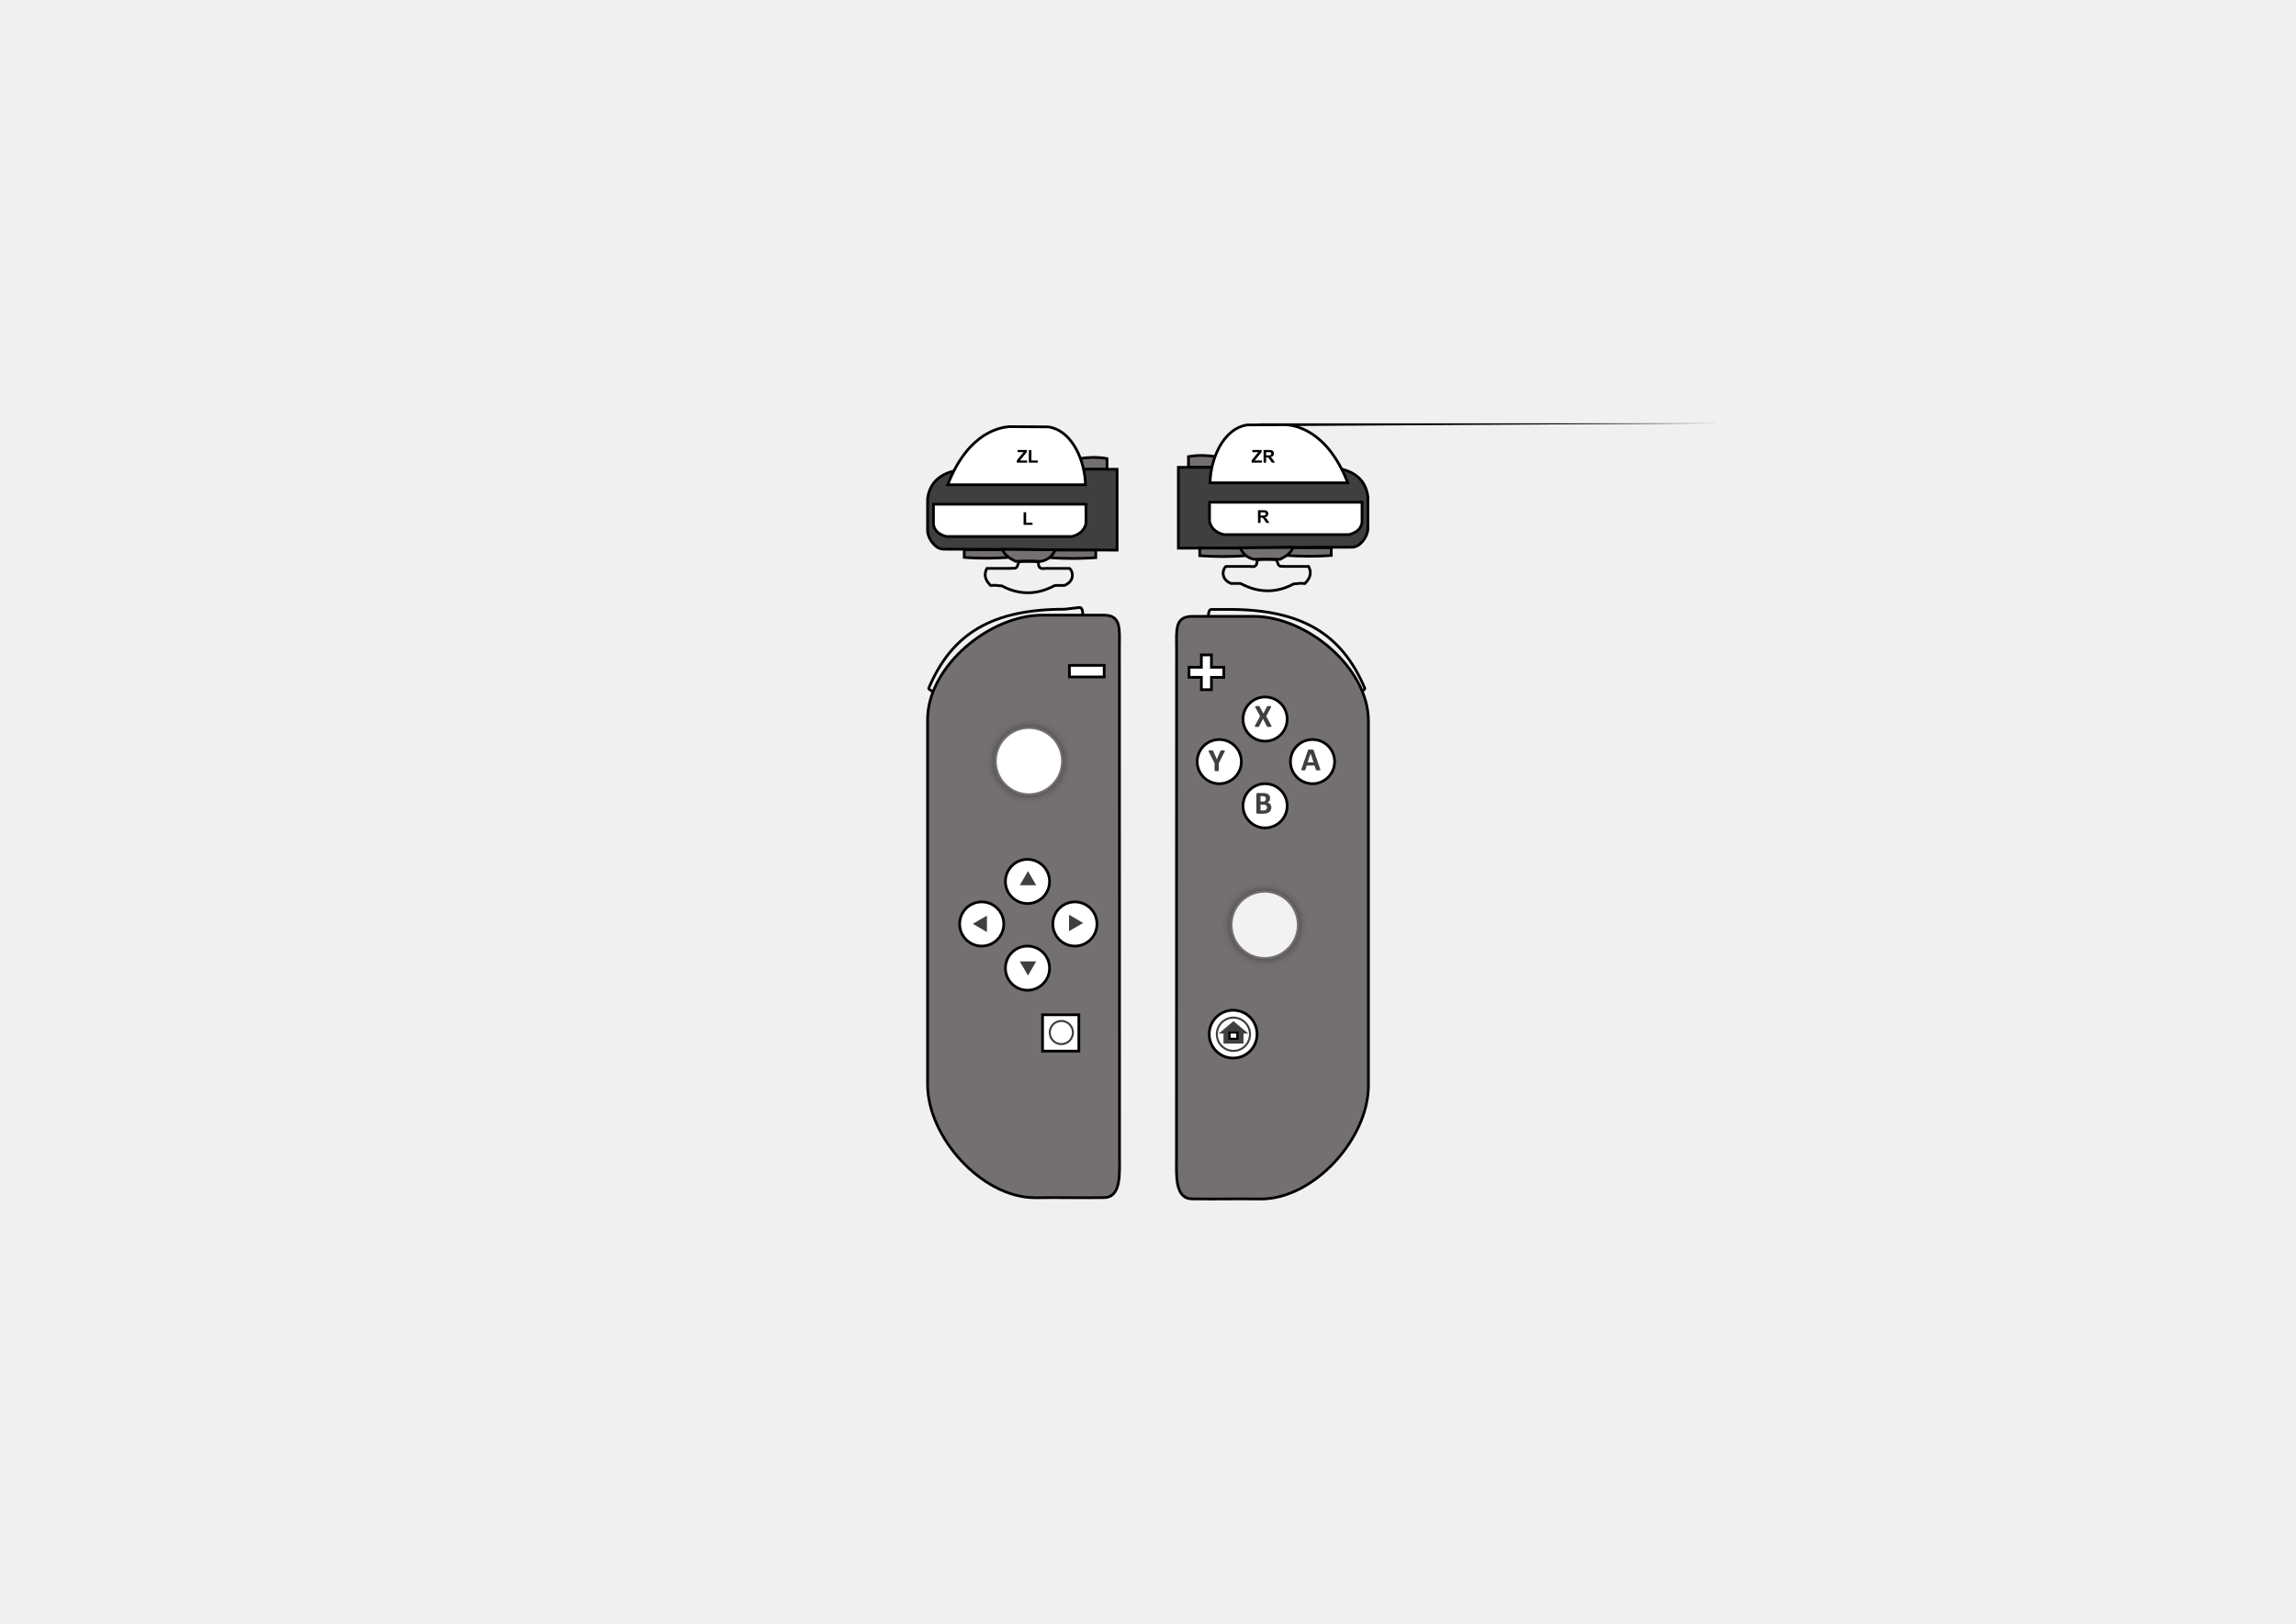
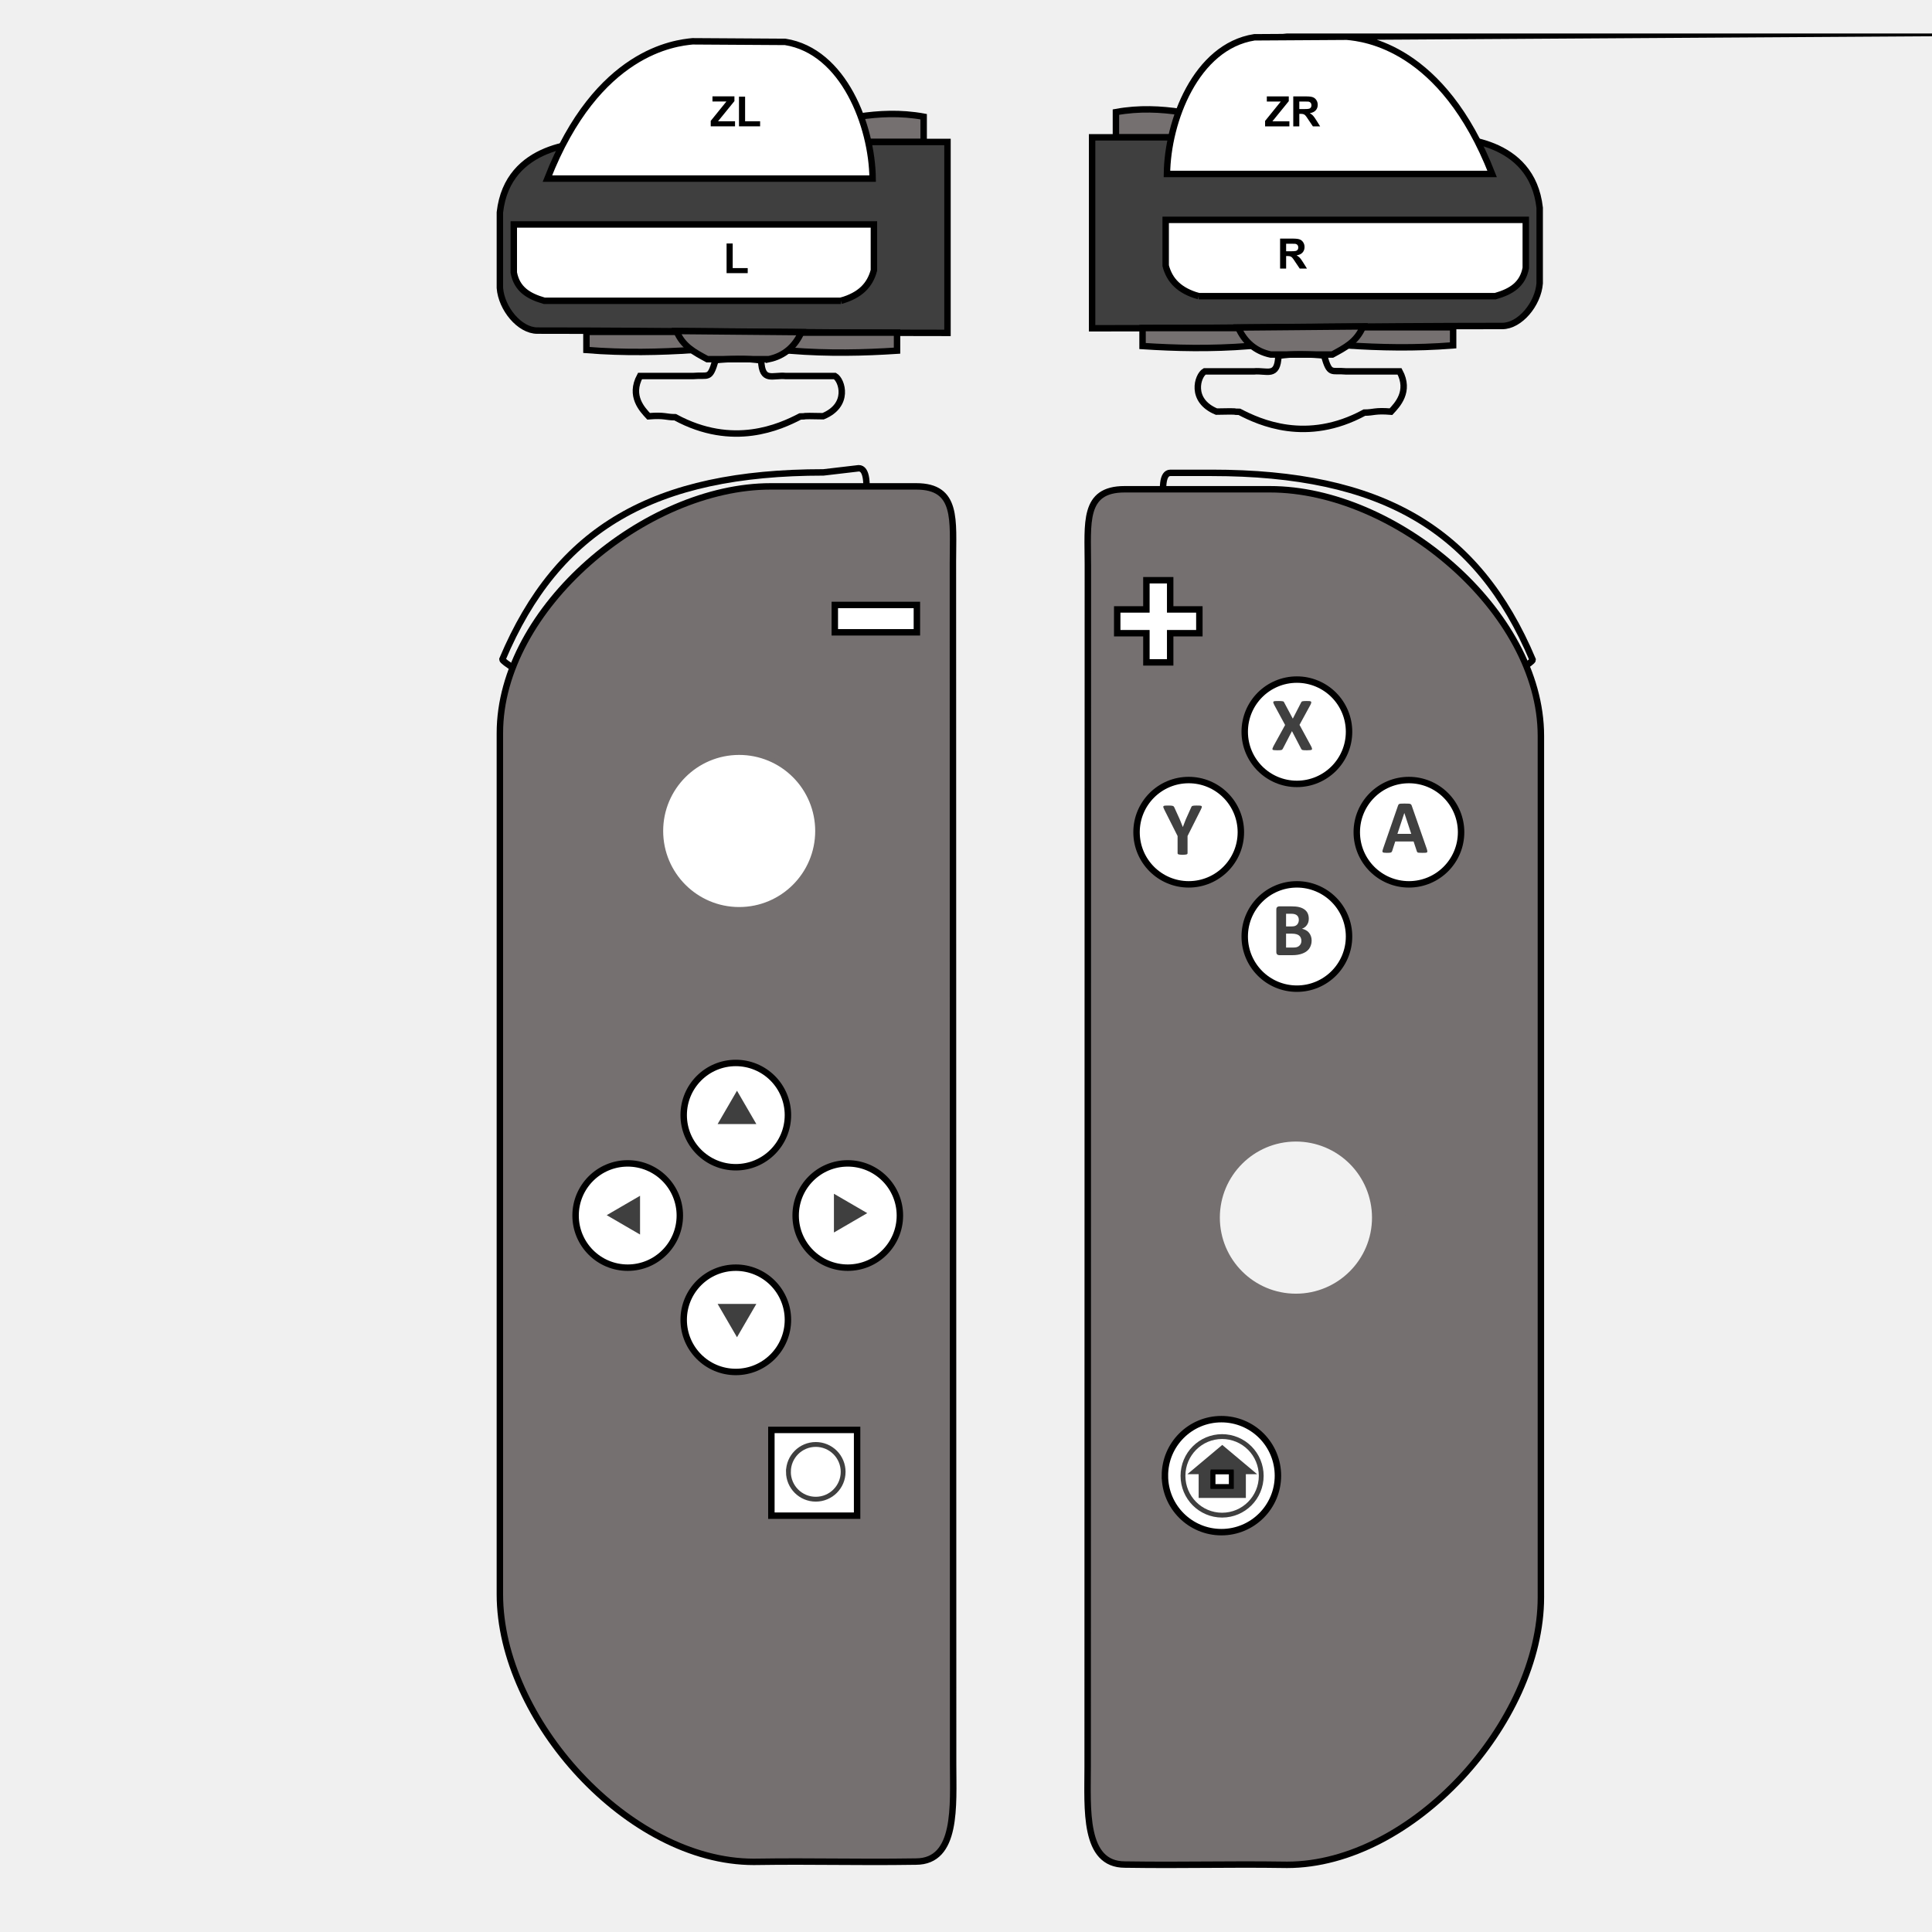
- <svg xmlns="http://www.w3.org/2000/svg" xmlns:xlink="http://www.w3.org/1999/xlink" version="1.1" viewBox="0.0 0.0 1122.52 793.701" fill="none" stroke="none" stroke-linecap="square" stroke-miterlimit="10">
+ <svg xmlns="http://www.w3.org/2000/svg" xmlns:xlink="http://www.w3.org/1999/xlink" version="1.1" viewBox="350.0 200.0 400 400" fill="none" stroke="none" stroke-linecap="square" stroke-miterlimit="10">
  <clipPath id="p_1.0">
    <path d="m0 0l1122.52 0l0 793.701l-1122.52 0l0 -793.701z" clip-rule="nonzero" />
  </clipPath>
  <g clip-path="url(#p_1.0)">
    <path fill="#000000" fill-opacity="0.0" d="m0 0l1122.52 0l0 793.701l-1122.52 0z" fill-rule="evenodd" />
    <path fill="#000000" fill-opacity="0.0" d="m453.495 207.602l215.528 0l0 378.496l-215.528 0z" fill-rule="evenodd" />
    <path fill="#757070" d="m594.557 223.211c-4.184 -0.628 -8.69 -0.883 -13.516 0l0 5.249l13.516 0l0 -5.249z" fill-rule="evenodd" />
    <path stroke="#000000" stroke-width="1.333" stroke-miterlimit="800.0" stroke-linecap="butt" d="m594.557 223.211c-4.184 -0.628 -8.69 -0.883 -13.516 0l0 5.249l13.516 0l0 -5.249z" fill-rule="evenodd" />
    <path fill="#3f3f3f" d="m668.775 258.658l0 -15.634c-1.614 -14.356 -16.975 -14.588 -20.641 -14.588c-24.008 0 -48.017 1.0681152E-4 -72.025 1.0681152E-4l0 0l0 39.53l0 0c28.039 0 56.883 -0.474 84.921 -0.474c3.667 0 7.422 -4.556 7.745 -8.834z" fill-rule="evenodd" />
    <path stroke="#000000" stroke-width="1.333" stroke-miterlimit="800.0" stroke-linecap="butt" d="m668.775 258.658l0 -15.634c-1.614 -14.356 -16.975 -14.588 -20.641 -14.588c-24.008 0 -48.017 1.0681152E-4 -72.025 1.0681152E-4l0 0l0 39.53l0 0c28.039 0 56.883 -0.474 84.921 -0.474c3.667 0 7.422 -4.556 7.745 -8.834z" fill-rule="evenodd" />
    <path fill="#757070" d="m628.777 271.507c6.835 0.449 14.195 0.63 22.079 0l0 -3.75l-22.079 0l0 3.75z" fill-rule="evenodd" />
    <path stroke="#000000" stroke-width="1.333" stroke-miterlimit="800.0" stroke-linecap="butt" d="m628.777 271.507c6.835 0.449 14.195 0.63 22.079 0l0 -3.75l-22.079 0l0 3.75z" fill-rule="evenodd" />
    <path fill="#757070" d="m586.553 271.645c6.831 0.446 14.186 0.627 22.066 0l0 -3.728l-22.066 0l0 3.728z" fill-rule="evenodd" />
    <path stroke="#000000" stroke-width="1.333" stroke-miterlimit="800.0" stroke-linecap="butt" d="m586.553 271.645c6.831 0.446 14.186 0.627 22.066 0l0 -3.728l-22.066 0l0 3.728z" fill-rule="evenodd" />
    <path fill="#757070" d="m613.09 273.404l12.755 -9.1552734E-5c2.603 -1.417 5.046 -2.618 6.372 -5.83l-25.866 0.232c1.286 2.913 3.532 4.929 6.738 5.598z" fill-rule="evenodd" />
    <path stroke="#000000" stroke-width="1.333" stroke-miterlimit="800.0" stroke-linecap="butt" d="m613.09 273.404l12.755 -9.1552734E-5c2.603 -1.417 5.046 -2.618 6.372 -5.83l-25.866 0.232c1.286 2.913 3.532 4.929 6.738 5.598z" fill-rule="evenodd" />
    <path id="rightBumper" fill="#ffffff" d="m598.167 261.318l61.414 -1.2207031E-4c3.375 -0.962 5.675 -2.457 6.315 -5.833l0 -9.966l0 0l-74.556 0l0 0l0 9.486c0.802 3.054 2.812 5.183 6.828 6.313z" fill-rule="evenodd" />
    <path stroke="#000000" stroke-width="1.333" stroke-miterlimit="800.0" stroke-linecap="butt" d="m598.167 261.318l61.414 -1.2207031E-4c3.375 -0.962 5.675 -2.457 6.315 -5.833l0 -9.966l0 0l-74.556 0l0 0l0 9.486c0.802 3.054 2.812 5.183 6.828 6.313z" fill-rule="evenodd" />
    <path id="rightTrigger" fill="#ffffff" d="m628.897 207.602l-19.196 0.12c-12.112 1.908 -17.98 17.424 -18.096 28.298l0 0l67.33 0c-10.333 -26.444 -26.586 -28.071 -30.039 -28.418z" fill-rule="evenodd" />
    <path stroke="#000000" stroke-width="1.333" stroke-miterlimit="800.0" stroke-linecap="butt" d="m628.897 207.602l-19.196 0.12c-12.112 1.908 -17.98 17.424 -18.096 28.298l0 0l67.33 0c-10.333 -26.444 -26.586 -28.071 -30.039 -28.418z" fill-rule="evenodd" />
    <path fill="#000000" fill-opacity="0.0" d="m632.479 285.426c-11.987 6.506 -21.732 1.985 -25.873 -0.16c-1.964 0 0.851 -0.168 -4.752 -0.049c-5.552 -2.297 -3.921 -7.469 -2.441 -8.324l10.195 0c2.678 -0.265 4.893 1.374 5.071 -3.184c2.42 -0.546 7.242 -0.359 9.449 -0.094c1.21 4.142 1.459 2.988 4.591 3.278l11.047 0c2.24 4.164 -0.502 6.957 -1.78 8.337c-3.361 -0.276 -3.541 0.196 -5.506 0.196z" fill-rule="evenodd" />
    <path stroke="#000000" stroke-width="1.333" stroke-miterlimit="800.0" stroke-linecap="butt" d="m632.479 285.426c-11.987 6.506 -21.732 1.985 -25.873 -0.16c-1.964 0 0.851 -0.168 -4.752 -0.049c-5.552 -2.297 -3.921 -7.469 -2.441 -8.324l10.195 0c2.678 -0.265 4.893 1.374 5.071 -3.184c2.42 -0.546 7.242 -0.359 9.449 -0.094c1.21 4.142 1.459 2.988 4.591 3.278l11.047 0c2.24 4.164 -0.502 6.957 -1.78 8.337c-3.361 -0.276 -3.541 0.196 -5.506 0.196z" fill-rule="evenodd" />
    <path fill="#000000" fill-opacity="0.0" d="m605.389 243.282l28.0 0l0 24.28l-28.0 0z" fill-rule="evenodd" />
    <path fill="#000000" d="m615.029 255.602l0 -6.203l2.625 0q1.0 0 1.438 0.172q0.453 0.172 0.719 0.594q0.281 0.422 0.281 0.984q0 0.688 -0.422 1.141q-0.406 0.453 -1.219 0.578q0.406 0.234 0.672 0.516q0.266 0.281 0.719 1.016l0.75 1.203l-1.5 0l-0.906 -1.344q-0.469 -0.734 -0.656 -0.922q-0.172 -0.188 -0.375 -0.25q-0.203 -0.078 -0.625 -0.078l-0.25 0l0 2.594l-1.25 0zm1.25 -3.578l0.922 0q0.906 0 1.125 -0.078q0.219 -0.078 0.344 -0.25q0.125 -0.188 0.125 -0.469q0 -0.312 -0.172 -0.5q-0.156 -0.203 -0.453 -0.25q-0.156 -0.016 -0.922 -0.016l-0.969 0l0 1.562z" fill-rule="nonzero" />
    <path fill="#000000" fill-opacity="0.0" d="m602.829 213.842l36.0 0l0 24.267l-36.0 0z" fill-rule="evenodd" />
    <path fill="#000000" d="m611.923 226.162l0 -1.125l3.25 -4.016l-2.891 0l0 -1.062l4.547 0l0 0.984l-3.391 4.172l3.516 0l0 1.047l-5.031 0zm5.834 0l0 -6.203l2.625 0q1.0 0 1.438 0.172q0.453 0.172 0.719 0.594q0.281 0.422 0.281 0.984q0 0.688 -0.422 1.141q-0.406 0.453 -1.219 0.578q0.406 0.234 0.672 0.516q0.266 0.281 0.719 1.016l0.75 1.203l-1.5 0l-0.906 -1.344q-0.469 -0.734 -0.656 -0.922q-0.172 -0.188 -0.375 -0.25q-0.203 -0.078 -0.625 -0.078l-0.25 0l0 2.594l-1.25 0zm1.25 -3.578l0.922 0q0.906 0 1.125 -0.078q0.219 -0.078 0.344 -0.25q0.125 -0.188 0.125 -0.469q0 -0.312 -0.172 -0.5q-0.156 -0.203 -0.453 -0.25q-0.156 -0.016 -0.922 -0.016l-0.969 0l0 1.562z" fill-rule="nonzero" />
    <path fill="#000000" fill-opacity="0.0" d="m518.375 352.674l-8.601 8.003c0 6.658 -3.073 -16.79 -9.737 -16.79l-8.891 -7.41c-35.136 0 -32.69 38.7 -32.69 3.593c0 -0.577 -4.44 -2.983 -4.44 -3.56c11.433 -27.112 31.334 -38.705 66.47 -38.705l7.309 -0.857c6.664 0 -9.421 49.067 -9.421 55.725z" fill-rule="evenodd" />
    <path stroke="#000000" stroke-width="1.333" stroke-miterlimit="800.0" stroke-linecap="butt" d="m518.375 352.674l-8.601 8.003c0 6.658 -3.073 -16.79 -9.737 -16.79l-8.891 -7.41c-35.136 0 -32.69 38.7 -32.69 3.593c0 -0.577 -4.44 -2.983 -4.44 -3.56c11.433 -27.112 31.334 -38.705 66.47 -38.705l7.309 -0.857c6.664 0 -9.421 49.067 -9.421 55.725z" fill-rule="evenodd" />
    <path fill="#757070" d="m547.29 316.329l0.043 248.877c0 8.632 0.917 20.214 -7.717 20.214c-13.115 0.19 -20.453 -0.134 -33.568 0.056c-25.901 0 -52.554 -29.495 -52.554 -55.391l1.2207031E-4 -178.314c0 -25.896 30.179 -51.072 56.08 -51.072l30.125 0c8.634 0 7.59 6.998 7.59 15.63z" fill-rule="evenodd" />
    <path stroke="#000000" stroke-width="1.333" stroke-miterlimit="800.0" stroke-linecap="butt" d="m547.29 316.329l0.043 248.877c0 8.632 0.917 20.214 -7.717 20.214c-13.115 0.19 -20.453 -0.134 -33.568 0.056c-25.901 0 -52.554 -29.495 -52.554 -55.391l1.2207031E-4 -178.314c0 -25.896 30.179 -51.072 56.08 -51.072l30.125 0c8.634 0 7.59 6.998 7.59 15.63z" fill-rule="evenodd" />
    <path id="dpadRight" fill="#ffffff" d="m514.731 451.662l0 0c0 -5.963 4.831 -10.796 10.791 -10.796l0 0c2.862 0 5.607 1.137 7.63 3.162c2.024 2.025 3.161 4.771 3.161 7.634l0 0c0 5.963 -4.831 10.796 -10.791 10.796l0 0c-5.96 0 -10.791 -4.834 -10.791 -10.796z" fill-rule="evenodd" />
    <path stroke="#000000" stroke-width="1.333" stroke-miterlimit="800.0" stroke-linecap="butt" d="m514.731 451.662l0 0c0 -5.963 4.831 -10.796 10.791 -10.796l0 0c2.862 0 5.607 1.137 7.63 3.162c2.024 2.025 3.161 4.771 3.161 7.634l0 0c0 5.963 -4.831 10.796 -10.791 10.796l0 0c-5.96 0 -10.791 -4.834 -10.791 -10.796z" fill-rule="evenodd" />
    <path id="dpadUp" fill="#ffffff" d="m491.55 430.869l0 0c0 -5.963 4.831 -10.796 10.791 -10.796l0 0c2.862 0 5.607 1.137 7.63 3.162c2.024 2.025 3.161 4.771 3.161 7.634l0 0c0 5.963 -4.831 10.796 -10.791 10.796l0 0c-5.96 0 -10.791 -4.834 -10.791 -10.796z" fill-rule="evenodd" />
    <path stroke="#000000" stroke-width="1.333" stroke-miterlimit="800.0" stroke-linecap="butt" d="m491.55 430.869l0 0c0 -5.963 4.831 -10.796 10.791 -10.796l0 0c2.862 0 5.607 1.137 7.63 3.162c2.024 2.025 3.161 4.771 3.161 7.634l0 0c0 5.963 -4.831 10.796 -10.791 10.796l0 0c-5.96 0 -10.791 -4.834 -10.791 -10.796z" fill-rule="evenodd" />
    <path id="dpadDown" fill="#ffffff" d="m491.55 473.255l0 0c0 -5.963 4.831 -10.796 10.791 -10.796l0 0c2.862 0 5.607 1.137 7.63 3.162c2.024 2.025 3.161 4.771 3.161 7.634l0 0c0 5.963 -4.831 10.796 -10.791 10.796l0 0c-5.96 0 -10.791 -4.834 -10.791 -10.796z" fill-rule="evenodd" />
    <path stroke="#000000" stroke-width="1.333" stroke-miterlimit="800.0" stroke-linecap="butt" d="m491.55 473.255l0 0c0 -5.963 4.831 -10.796 10.791 -10.796l0 0c2.862 0 5.607 1.137 7.63 3.162c2.024 2.025 3.161 4.771 3.161 7.634l0 0c0 5.963 -4.831 10.796 -10.791 10.796l0 0c-5.96 0 -10.791 -4.834 -10.791 -10.796z" fill-rule="evenodd" />
    <path id="dpadLeft" fill="#ffffff" d="m469.169 451.662l0 0c0 -5.963 4.831 -10.796 10.791 -10.796l0 0c2.862 0 5.607 1.137 7.63 3.162c2.024 2.025 3.161 4.771 3.161 7.634l0 0c0 5.963 -4.831 10.796 -10.791 10.796l0 0c-5.96 0 -10.791 -4.834 -10.791 -10.796z" fill-rule="evenodd" />
    <path stroke="#000000" stroke-width="1.333" stroke-miterlimit="800.0" stroke-linecap="butt" d="m469.169 451.662l0 0c0 -5.963 4.831 -10.796 10.791 -10.796l0 0c2.862 0 5.607 1.137 7.63 3.162c2.024 2.025 3.161 4.771 3.161 7.634l0 0c0 5.963 -4.831 10.796 -10.791 10.796l0 0c-5.96 0 -10.791 -4.834 -10.791 -10.796z" fill-rule="evenodd" />
    <path id="backButton" fill="#ffffff" d="m522.838 325.247l16.994 0l0 5.667l-16.994 0z" fill-rule="evenodd" />
    <path stroke="#000000" stroke-width="1.333" stroke-miterlimit="800.0" stroke-linecap="butt" d="m522.838 325.247l16.994 0l0 5.667l-16.994 0z" fill-rule="evenodd" />
    <path id="" fill="#ffffff" d="m509.706 496.048l17.749 0l0 17.758l-17.749 0z" fill-rule="evenodd" />
    <path stroke="#000000" stroke-width="1.333" stroke-miterlimit="800.0" stroke-linecap="butt" d="m509.706 496.048l17.749 0l0 17.758l-17.749 0z" fill-rule="evenodd" />
    <path fill="#3f3f3f" d="m499.733 432.062l2.853 -4.912l2.853 4.912z" fill-rule="evenodd" />
    <path stroke="#3f3f3f" stroke-width="1.333" stroke-miterlimit="800.0" stroke-linecap="butt" d="m499.733 432.062l2.853 -4.912l2.853 4.912z" fill-rule="evenodd" />
    <path fill="#3f3f3f" d="m499.733 470.624l2.853 4.912l2.853 -4.912z" fill-rule="evenodd" />
    <path stroke="#3f3f3f" stroke-width="1.333" stroke-miterlimit="800.0" stroke-linecap="butt" d="m499.733 470.624l2.853 4.912l2.853 -4.912z" fill-rule="evenodd" />
    <path fill="#3f3f3f" d="m523.322 454.019l4.909 -2.854l-4.909 -2.854z" fill-rule="evenodd" />
    <path stroke="#3f3f3f" stroke-width="1.333" stroke-miterlimit="800.0" stroke-linecap="butt" d="m523.322 454.019l4.909 -2.854l-4.909 -2.854z" fill-rule="evenodd" />
    <path fill="#3f3f3f" d="m481.849 448.732l-4.909 2.854l4.909 2.854z" fill-rule="evenodd" />
    <path stroke="#3f3f3f" stroke-width="1.333" stroke-miterlimit="800.0" stroke-linecap="butt" d="m481.849 448.732l-4.909 2.854l4.909 2.854z" fill-rule="evenodd" />
    <path fill="#000000" fill-opacity="0.0" d="m513.234 504.726l0 0c0 -3.13 2.536 -5.667 5.665 -5.667l0 0c1.502 0 2.943 0.597 4.005 1.66c1.062 1.063 1.659 2.504 1.659 4.007l0 0c0 3.13 -2.536 5.667 -5.665 5.667l0 0c-3.128 0 -5.665 -2.537 -5.665 -5.667z" fill-rule="evenodd" />
    <path stroke="#3f3f3f" stroke-width="1.0" stroke-miterlimit="800.0" stroke-linecap="butt" d="m513.234 504.726l0 0c0 -3.13 2.536 -5.667 5.665 -5.667l0 0c1.502 0 2.943 0.597 4.005 1.66c1.062 1.063 1.659 2.504 1.659 4.007l0 0c0 3.13 -2.536 5.667 -5.665 5.667l0 0c-3.128 0 -5.665 -2.537 -5.665 -5.667z" fill-rule="evenodd" />
    <path fill="#000000" fill-opacity="0.0" d="m502.563 349.905l0 45.722" fill-rule="evenodd" />
    <path stroke="#757070" stroke-width="1.0" stroke-miterlimit="800.0" stroke-linecap="butt" d="m502.563 349.905l0 45.722" fill-rule="evenodd" />
    <path fill="#000000" fill-opacity="0.0" d="m479.893 372.408l45.73 0" fill-rule="evenodd" />
    <path stroke="#757070" stroke-width="1.0" stroke-miterlimit="800.0" stroke-linecap="butt" d="m479.893 372.408l45.73 0" fill-rule="evenodd" />
    <g filter="url(#shadowFilter-p_1.1)">
      <use xlink:href="#p_1.1" transform="matrix(1.02 0.0 0.0 1.02 -10.06083 -7.440898)" />
    </g>
    <defs>
      <filter id="shadowFilter-p_1.1" filterUnits="userSpaceOnUse">
        <feGaussianBlur in="SourceAlpha" stdDeviation="2.222" result="blur" />
        <feComponentTransfer in="blur" color-interpolation-filters="sRGB">
          <feFuncR type="linear" slope="0" intercept="0.0" />
          <feFuncG type="linear" slope="0" intercept="0.0" />
          <feFuncB type="linear" slope="0" intercept="0.0" />
          <feFuncA type="linear" slope="0.4" intercept="0" />
        </feComponentTransfer>
      </filter>
    </defs>
    <g id="p_1.1">
      <path id="leftStick" fill="#ffffff" d="m486.803 372.045l0 0c0 -8.973 7.27 -16.247 16.238 -16.247l0 0c4.307 0 8.437 1.712 11.482 4.759c3.045 3.047 4.756 7.179 4.756 11.488l0 0c0 8.973 -7.27 16.247 -16.238 16.247l0 0c-8.968 0 -16.238 -7.274 -16.238 -16.247z" fill-rule="evenodd" />
      <path stroke="#757070" stroke-width="1.0" stroke-miterlimit="800.0" stroke-linecap="butt" d="m486.803 372.045l0 0c0 -8.973 7.27 -16.247 16.238 -16.247l0 0c4.307 0 8.437 1.712 11.482 4.759c3.045 3.047 4.756 7.179 4.756 11.488l0 0c0 8.973 -7.27 16.247 -16.238 16.247l0 0c-8.968 0 -16.238 -7.274 -16.238 -16.247z" fill-rule="evenodd" />
    </g>
    <path fill="#000000" fill-opacity="0.0" d="m602.988 352.763l8.597 8.003c0 6.658 3.072 -16.789 9.734 -16.789l8.887 -7.409c35.123 0 32.678 38.697 32.678 3.593c0 -0.577 4.439 -2.983 4.439 -3.56c-11.429 -27.11 -31.323 -38.702 -66.446 -38.702c-2.853 0 -5.706 -9.1552734E-5 -8.559 -9.1552734E-5c-6.661 0 10.67 48.206 10.67 54.864z" fill-rule="evenodd" />
    <path stroke="#000000" stroke-width="1.333" stroke-miterlimit="800.0" stroke-linecap="butt" d="m602.988 352.763l8.597 8.003c0 6.658 3.072 -16.789 9.734 -16.789l8.887 -7.409c35.123 0 32.678 38.697 32.678 3.593c0 -0.577 4.439 -2.983 4.439 -3.56c-11.429 -27.11 -31.323 -38.702 -66.446 -38.702c-2.853 0 -5.706 -9.1552734E-5 -8.559 -9.1552734E-5c-6.661 0 10.67 48.206 10.67 54.864z" fill-rule="evenodd" />
    <path fill="#757070" d="m575.23 316.928l-0.043 248.894c0 8.633 -0.917 20.215 7.717 20.215c13.115 0.19 20.453 -0.134 33.568 0.056c25.901 0 52.554 -29.497 52.554 -55.395l-1.2207031E-4 -178.326c0 -25.898 -30.179 -51.075 -56.08 -51.075l-30.125 0c-8.634 0 -7.59 6.998 -7.59 15.631z" fill-rule="evenodd" />
    <path stroke="#000000" stroke-width="1.333" stroke-miterlimit="800.0" stroke-linecap="butt" d="m575.23 316.928l-0.043 248.894c0 8.633 -0.917 20.215 7.717 20.215c13.115 0.19 20.453 -0.134 33.568 0.056c25.901 0 52.554 -29.497 52.554 -55.395l-1.2207031E-4 -178.326c0 -25.898 -30.179 -51.075 -56.08 -51.075l-30.125 0c-8.634 0 -7.59 6.998 -7.59 15.631z" fill-rule="evenodd" />
    <path id="" fill="#ffffff" d="m591.183 505.519l0 0c0 -6.461 5.238 -11.698 11.699 -11.698l0 0c3.103 0 6.079 1.232 8.273 3.426c2.194 2.194 3.427 5.169 3.427 8.272l0 0c0 6.461 -5.238 11.698 -11.699 11.698l0 0c-6.461 0 -11.699 -5.237 -11.699 -11.698z" fill-rule="evenodd" />
    <path stroke="#000000" stroke-width="1.333" stroke-miterlimit="800.0" stroke-linecap="butt" d="m591.183 505.519l0 0c0 -6.461 5.238 -11.698 11.699 -11.698l0 0c3.103 0 6.079 1.232 8.273 3.426c2.194 2.194 3.427 5.169 3.427 8.272l0 0c0 6.461 -5.238 11.698 -11.699 11.698l0 0c-6.461 0 -11.699 -5.237 -11.699 -11.698z" fill-rule="evenodd" />
    <path id="aButton" fill="#ffffff" d="m630.906 372.297l0 0c0 -5.964 4.835 -10.798 10.799 -10.798l0 0c2.864 0 5.611 1.138 7.636 3.163c2.025 2.025 3.163 4.772 3.163 7.636l0 0c0 5.964 -4.835 10.798 -10.799 10.798l0 0c-5.964 0 -10.799 -4.835 -10.799 -10.798z" fill-rule="evenodd" />
    <path stroke="#000000" stroke-width="1.333" stroke-miterlimit="800.0" stroke-linecap="butt" d="m630.906 372.297l0 0c0 -5.964 4.835 -10.798 10.799 -10.798l0 0c2.864 0 5.611 1.138 7.636 3.163c2.025 2.025 3.163 4.772 3.163 7.636l0 0c0 5.964 -4.835 10.798 -10.799 10.798l0 0c-5.964 0 -10.799 -4.835 -10.799 -10.798z" fill-rule="evenodd" />
    <path id="xButton" fill="#ffffff" d="m607.707 351.5l0 0c0 -5.964 4.835 -10.798 10.799 -10.798l0 0c2.864 0 5.611 1.138 7.636 3.163c2.025 2.025 3.163 4.772 3.163 7.636l0 0c0 5.964 -4.835 10.798 -10.799 10.798l0 0c-5.964 0 -10.799 -4.835 -10.799 -10.798z" fill-rule="evenodd" />
    <path stroke="#000000" stroke-width="1.333" stroke-miterlimit="800.0" stroke-linecap="butt" d="m607.707 351.5l0 0c0 -5.964 4.835 -10.798 10.799 -10.798l0 0c2.864 0 5.611 1.138 7.636 3.163c2.025 2.025 3.163 4.772 3.163 7.636l0 0c0 5.964 -4.835 10.798 -10.799 10.798l0 0c-5.964 0 -10.799 -4.835 -10.799 -10.798z" fill-rule="evenodd" />
    <path id="bButton" fill="#ffffff" d="m607.707 393.894l0 0c0 -5.964 4.835 -10.798 10.799 -10.798l0 0c2.864 0 5.611 1.138 7.636 3.163c2.025 2.025 3.163 4.772 3.163 7.636l0 0c0 5.964 -4.835 10.798 -10.799 10.798l0 0c-5.964 0 -10.799 -4.835 -10.799 -10.798z" fill-rule="evenodd" />
    <path stroke="#000000" stroke-width="1.333" stroke-miterlimit="800.0" stroke-linecap="butt" d="m607.707 393.894l0 0c0 -5.964 4.835 -10.798 10.799 -10.798l0 0c2.864 0 5.611 1.138 7.636 3.163c2.025 2.025 3.163 4.772 3.163 7.636l0 0c0 5.964 -4.835 10.798 -10.799 10.798l0 0c-5.964 0 -10.799 -4.835 -10.799 -10.798z" fill-rule="evenodd" />
    <path id="yButton" fill="#ffffff" d="m585.309 372.297l0 0c0 -5.964 4.835 -10.798 10.799 -10.798l0 0c2.864 0 5.611 1.138 7.636 3.163c2.025 2.025 3.163 4.772 3.163 7.636l0 0c0 5.964 -4.835 10.798 -10.799 10.798l0 0c-5.964 0 -10.799 -4.835 -10.799 -10.798z" fill-rule="evenodd" />
    <path stroke="#000000" stroke-width="1.333" stroke-miterlimit="800.0" stroke-linecap="butt" d="m585.309 372.297l0 0c0 -5.964 4.835 -10.798 10.799 -10.798l0 0c2.864 0 5.611 1.138 7.636 3.163c2.025 2.025 3.163 4.772 3.163 7.636l0 0c0 5.964 -4.835 10.798 -10.799 10.798l0 0c-5.964 0 -10.799 -4.835 -10.799 -10.798z" fill-rule="evenodd" />
    <path id="startButton" fill="#ffffff" d="m581.309 326.175l6.041 0l0 -6.041l4.924 0l0 6.041l6.041 0l0 4.923l-6.041 0l0 6.041l-4.924 0l0 -6.041l-6.041 0z" fill-rule="evenodd" />
    <path stroke="#000000" stroke-width="1.333" stroke-miterlimit="800.0" stroke-linecap="butt" d="m581.309 326.175l6.041 0l0 -6.041l4.924 0l0 6.041l6.041 0l0 4.923l-6.041 0l0 6.041l-4.924 0l0 -6.041l-6.041 0z" fill-rule="evenodd" />
    <path fill="#000000" fill-opacity="0.0" d="m618.047 429.732l0 45.347" fill-rule="evenodd" />
    <path stroke="#757070" stroke-width="1.0" stroke-miterlimit="800.0" stroke-linecap="butt" d="m618.047 429.732l0 45.347" fill-rule="evenodd" />
    <path fill="#000000" fill-opacity="0.0" d="m595.58 452.036l45.352 0" fill-rule="evenodd" />
    <path stroke="#757070" stroke-width="1.0" stroke-miterlimit="800.0" stroke-linecap="butt" d="m595.58 452.036l45.352 0" fill-rule="evenodd" />
    <g filter="url(#shadowFilter-p_1.2)">
      <use xlink:href="#p_1.2" transform="matrix(1.02 0.0 0.0 1.02 -12.36614 -9.041884)" />
    </g>
    <defs>
      <filter id="shadowFilter-p_1.2" filterUnits="userSpaceOnUse">
        <feGaussianBlur in="SourceAlpha" stdDeviation="2.222" result="blur" />
        <feComponentTransfer in="blur" color-interpolation-filters="sRGB">
          <feFuncR type="linear" slope="0" intercept="0.0" />
          <feFuncG type="linear" slope="0" intercept="0.0" />
          <feFuncB type="linear" slope="0" intercept="0.0" />
          <feFuncA type="linear" slope="0.4" intercept="0" />
        </feComponentTransfer>
      </filter>
    </defs>
    <g id="p_1.2">
      <path id="rightStick" fill="#f2f2f2" d="m602.056 452.094l0 0c0 -8.974 7.276 -16.249 16.251 -16.249l0 0c4.31 0 8.444 1.712 11.491 4.759c3.048 3.047 4.76 7.18 4.76 11.49l0 0c0 8.974 -7.276 16.249 -16.251 16.249l0 0c-8.975 0 -16.251 -7.275 -16.251 -16.249z" fill-rule="evenodd" />
      <path stroke="#757070" stroke-width="1.0" stroke-miterlimit="800.0" stroke-linecap="butt" d="m602.056 452.094l0 0c0 -8.974 7.276 -16.249 16.251 -16.249l0 0c4.31 0 8.444 1.712 11.491 4.759c3.048 3.047 4.76 7.18 4.76 11.49l0 0c0 8.974 -7.276 16.249 -16.251 16.249l0 0c-8.975 0 -16.251 -7.275 -16.251 -16.249z" fill-rule="evenodd" />
    </g>
    <path fill="#3f3f3f" d="m597.197 504.721l5.858 -4.913l5.858 4.913l-1.471 0l0 4.913l-8.773 0l0 -4.913z" fill-rule="evenodd" />
    <path stroke="#3f3f3f" stroke-width="1.0" stroke-miterlimit="800.0" stroke-linecap="butt" d="m597.197 504.721l5.858 -4.913l5.858 4.913l-1.471 0l0 4.913l-8.773 0l0 -4.913z" fill-rule="evenodd" />
    <path id="" fill="#ffffff" d="m601.117 505.007l3.779 0l0 2.645l-3.779 0z" fill-rule="evenodd" />
    <path stroke="#000000" stroke-width="1.0" stroke-miterlimit="800.0" stroke-linecap="butt" d="m601.117 505.007l3.779 0l0 2.645l-3.779 0z" fill-rule="evenodd" />
    <path fill="#000000" fill-opacity="0.0" d="m604.146 335.931l27.732 0l0 31.267l-27.732 0z" fill-rule="evenodd" />
    <path fill="#404040" d="m621.459 354.51q0.141 0.281 0.172 0.453q0.047 0.156 -0.047 0.25q-0.094 0.078 -0.344 0.094q-0.234 0.031 -0.672 0.031q-0.375 0 -0.594 -0.016q-0.203 -0.016 -0.328 -0.047q-0.109 -0.047 -0.172 -0.109q-0.047 -0.062 -0.094 -0.156l-1.891 -3.641l-1.891 3.641q-0.047 0.094 -0.109 0.156q-0.047 0.062 -0.172 0.109q-0.125 0.031 -0.344 0.047q-0.203 0.016 -0.562 0.016q-0.406 0 -0.625 -0.031q-0.219 -0.016 -0.297 -0.094q-0.078 -0.094 -0.031 -0.25q0.047 -0.172 0.188 -0.453l2.422 -4.406l-2.25 -4.156q-0.141 -0.281 -0.188 -0.438q-0.047 -0.172 0.031 -0.25q0.094 -0.094 0.328 -0.109q0.25 -0.016 0.703 -0.016q0.359 0 0.578 0.016q0.219 0.016 0.344 0.047q0.125 0.031 0.172 0.094q0.047 0.062 0.094 0.156l1.781 3.344l1.719 -3.344q0.047 -0.094 0.094 -0.156q0.062 -0.062 0.172 -0.094q0.109 -0.031 0.312 -0.047q0.203 -0.016 0.547 -0.016q0.391 0 0.609 0.016q0.234 0.016 0.312 0.109q0.094 0.078 0.047 0.25q-0.031 0.156 -0.172 0.438l-2.25 4.125l2.406 4.438z" fill-rule="nonzero" />
    <path fill="#000000" fill-opacity="0.0" d="m627.012 357.165l27.732 0l0 31.168l-27.732 0z" fill-rule="evenodd" />
    <path fill="#404040" d="m645.402 375.76q0.094 0.281 0.109 0.453q0.031 0.156 -0.062 0.25q-0.078 0.078 -0.297 0.094q-0.219 0.016 -0.609 0.016q-0.391 0 -0.625 -0.016q-0.219 0 -0.344 -0.031q-0.109 -0.047 -0.156 -0.109q-0.047 -0.062 -0.078 -0.172l-0.672 -2.031l-3.797 0l-0.641 1.984q-0.031 0.109 -0.094 0.188q-0.047 0.062 -0.156 0.109q-0.109 0.047 -0.328 0.062q-0.203 0.016 -0.531 0.016q-0.359 0 -0.562 -0.031q-0.203 -0.016 -0.281 -0.109q-0.078 -0.094 -0.062 -0.25q0.031 -0.172 0.125 -0.438l3.109 -8.969q0.047 -0.141 0.109 -0.219q0.062 -0.078 0.203 -0.125q0.141 -0.047 0.375 -0.047q0.25 -0.016 0.641 -0.016q0.469 0 0.734 0.016q0.281 0 0.422 0.047q0.156 0.047 0.219 0.141q0.078 0.078 0.125 0.219l3.125 8.969zm-4.641 -7.422l-0.016 0l-1.422 4.297l2.859 0l-1.422 -4.297z" fill-rule="nonzero" />
    <path fill="#000000" fill-opacity="0.0" d="m604.143 378.399l27.732 0l0 28.953l-27.732 0z" fill-rule="evenodd" />
    <path fill="#404040" d="m621.564 394.728q0 0.531 -0.156 0.969q-0.141 0.438 -0.406 0.781q-0.25 0.328 -0.625 0.578q-0.359 0.234 -0.797 0.391q-0.438 0.156 -0.938 0.234q-0.484 0.078 -1.094 0.078l-2.688 0q-0.266 0 -0.438 -0.156q-0.172 -0.156 -0.172 -0.5l0 -8.812q0 -0.344 0.172 -0.484q0.172 -0.156 0.438 -0.156l2.531 0q0.938 0 1.578 0.156q0.641 0.156 1.078 0.469q0.453 0.312 0.688 0.797q0.234 0.484 0.234 1.141q0 0.375 -0.094 0.703q-0.094 0.312 -0.281 0.578q-0.172 0.266 -0.438 0.469q-0.266 0.203 -0.594 0.328q0.422 0.078 0.781 0.281q0.375 0.188 0.641 0.5q0.266 0.312 0.422 0.734q0.156 0.406 0.156 0.922zm-2.656 -4.266q0 -0.297 -0.094 -0.531q-0.094 -0.25 -0.281 -0.406q-0.188 -0.172 -0.469 -0.25q-0.281 -0.094 -0.766 -0.094l-1.031 0l0 2.625l1.141 0q0.453 0 0.719 -0.094q0.266 -0.109 0.438 -0.297q0.172 -0.188 0.25 -0.422q0.094 -0.25 0.094 -0.531zm0.531 4.328q0 -0.344 -0.125 -0.625q-0.109 -0.281 -0.344 -0.469q-0.219 -0.188 -0.578 -0.281q-0.344 -0.109 -0.906 -0.109l-1.219 0l0 2.875l1.484 0q0.422 0 0.719 -0.078q0.297 -0.094 0.5 -0.266q0.219 -0.188 0.344 -0.438q0.125 -0.266 0.125 -0.609z" fill-rule="nonzero" />
    <path fill="#000000" fill-opacity="0.0" d="m581.682 357.574l27.732 0l0 29.462l-27.732 0z" fill-rule="evenodd" />
    <path fill="#404040" d="m595.869 373.09l0 3.562q0 0.078 -0.047 0.141q-0.047 0.062 -0.172 0.109q-0.109 0.031 -0.312 0.047q-0.203 0.031 -0.5 0.031q-0.297 0 -0.5 -0.031q-0.188 -0.016 -0.312 -0.047q-0.125 -0.047 -0.172 -0.109q-0.047 -0.062 -0.047 -0.141l0 -3.562l-2.766 -5.5q-0.141 -0.297 -0.188 -0.453q-0.047 -0.156 0.047 -0.234q0.094 -0.094 0.328 -0.109q0.25 -0.016 0.672 -0.016q0.359 0 0.578 0.016q0.219 0.016 0.344 0.062q0.125 0.031 0.172 0.109q0.062 0.062 0.125 0.172l1.125 2.484q0.156 0.359 0.312 0.766q0.172 0.391 0.328 0.828l0.016 0q0.156 -0.422 0.312 -0.812q0.156 -0.406 0.297 -0.766l1.109 -2.469q0.047 -0.125 0.094 -0.188q0.062 -0.078 0.172 -0.125q0.125 -0.047 0.328 -0.062q0.203 -0.016 0.547 -0.016q0.438 0 0.688 0.016q0.25 0.016 0.328 0.109q0.094 0.078 0.047 0.25q-0.047 0.156 -0.188 0.438l-2.766 5.5z" fill-rule="nonzero" />
    <path id="" fill="#ffffff" d="m601.148 504.745l3.778 0l0 3.023l-3.778 0z" fill-rule="evenodd" />
    <path stroke="#000000" stroke-width="1.0" stroke-miterlimit="800.0" stroke-linecap="butt" d="m601.148 504.745l3.778 0l0 3.023l-3.778 0z" fill-rule="evenodd" />
    <path fill="#000000" fill-opacity="0.0" d="m594.923 505.562l0 0c0 -4.492 3.627 -8.133 8.1 -8.133l0 0c2.148 0 4.208 0.857 5.728 2.382c1.519 1.525 2.372 3.594 2.372 5.751l0 0c0 4.492 -3.626 8.133 -8.1 8.133l0 0c-4.474 0 -8.1 -3.641 -8.1 -8.133z" fill-rule="evenodd" />
    <path stroke="#3f3f3f" stroke-width="1.0" stroke-miterlimit="800.0" stroke-linecap="butt" d="m594.923 505.562l0 0c0 -4.492 3.627 -8.133 8.1 -8.133l0 0c2.148 0 4.208 0.857 5.728 2.382c1.519 1.525 2.372 3.594 2.372 5.751l0 0c0 4.492 -3.626 8.133 -8.1 8.133l0 0c-4.474 0 -8.1 -3.641 -8.1 -8.133z" fill-rule="evenodd" />
    <path fill="#757070" d="m527.717 224.163c4.185 -0.628 8.69 -0.883 13.517 0l0 5.249l-13.517 0l0 -5.249z" fill-rule="evenodd" />
    <path stroke="#000000" stroke-width="1.333" stroke-miterlimit="800.0" stroke-linecap="butt" d="m527.717 224.163c4.185 -0.628 8.69 -0.883 13.517 0l0 5.249l-13.517 0l0 -5.249z" fill-rule="evenodd" />
    <path fill="#3f3f3f" d="m453.495 259.612l0 -15.635c1.614 -14.357 16.975 -14.589 20.642 -14.589c24.01 0 48.019 9.1552734E-5 72.029 9.1552734E-5l0 0l0 39.533l0 0c-28.04 0 -56.885 -0.474 -84.925 -0.474c-3.667 0 -7.423 -4.556 -7.746 -8.835z" fill-rule="evenodd" />
    <path stroke="#000000" stroke-width="1.333" stroke-miterlimit="800.0" stroke-linecap="butt" d="m453.495 259.612l0 -15.635c1.614 -14.357 16.975 -14.589 20.642 -14.589c24.01 0 48.019 9.1552734E-5 72.029 9.1552734E-5l0 0l0 39.533l0 0c-28.04 0 -56.885 -0.474 -84.925 -0.474c-3.667 0 -7.423 -4.556 -7.746 -8.835z" fill-rule="evenodd" />
    <path fill="#757070" d="m493.495 272.462c-6.835 0.449 -14.195 0.63 -22.08 0l0 -3.75l22.08 0l0 3.75z" fill-rule="evenodd" />
    <path stroke="#000000" stroke-width="1.333" stroke-miterlimit="800.0" stroke-linecap="butt" d="m493.495 272.462c-6.835 0.449 -14.195 0.63 -22.08 0l0 -3.75l22.08 0l0 3.75z" fill-rule="evenodd" />
    <path fill="#757070" d="m535.722 272.601c-6.831 0.446 -14.187 0.627 -22.067 0l0 -3.728l22.067 0l0 3.728z" fill-rule="evenodd" />
    <path stroke="#000000" stroke-width="1.333" stroke-miterlimit="800.0" stroke-linecap="butt" d="m535.722 272.601c-6.831 0.446 -14.187 0.627 -22.067 0l0 -3.728l22.067 0l0 3.728z" fill-rule="evenodd" />
    <path fill="#757070" d="m509.183 274.36l-12.756 -9.1552734E-5c-2.603 -1.417 -5.046 -2.618 -6.372 -5.83l25.867 0.232c-1.286 2.914 -3.532 4.929 -6.739 5.599z" fill-rule="evenodd" />
    <path stroke="#000000" stroke-width="1.333" stroke-miterlimit="800.0" stroke-linecap="butt" d="m509.183 274.36l-12.756 -9.1552734E-5c-2.603 -1.417 -5.046 -2.618 -6.372 -5.83l25.867 0.232c-1.286 2.914 -3.532 4.929 -6.739 5.599z" fill-rule="evenodd" />
    <path id="leftBumper" fill="#ffffff" d="m524.107 262.273l-61.417 -1.2207031E-4c-3.376 -0.962 -5.675 -2.457 -6.316 -5.834l0 -9.967l0 0l74.56 0l0 0l0 9.487c-0.802 3.054 -2.812 5.183 -6.828 6.314z" fill-rule="evenodd" />
    <path stroke="#000000" stroke-width="1.333" stroke-miterlimit="800.0" stroke-linecap="butt" d="m524.107 262.273l-61.417 -1.2207031E-4c-3.376 -0.962 -5.675 -2.457 -6.316 -5.834l0 -9.967l0 0l74.56 0l0 0l0 9.487c-0.802 3.054 -2.812 5.183 -6.828 6.314z" fill-rule="evenodd" />
    <path id="leftTrigger" fill="#ffffff" d="m493.375 208.552l19.197 0.12c12.112 1.908 17.981 17.426 18.096 28.3l0 0l-67.333 0c10.333 -26.446 26.587 -28.073 30.04 -28.42z" fill-rule="evenodd" />
    <path stroke="#000000" stroke-width="1.333" stroke-miterlimit="800.0" stroke-linecap="butt" d="m493.375 208.552l19.197 0.12c12.112 1.908 17.981 17.426 18.096 28.3l0 0l-67.333 0c10.333 -26.446 26.587 -28.073 30.04 -28.42z" fill-rule="evenodd" />
    <path fill="#000000" fill-opacity="0.0" d="m488.055 213.832l36.96 0l0 24.267l-36.96 0z" fill-rule="evenodd" />
    <path fill="#000000" d="m497.149 226.152l0 -1.125l3.25 -4.016l-2.891 0l0 -1.062l4.547 0l0 0.984l-3.391 4.172l3.516 0l0 1.047l-5.031 0zm5.85 0l0 -6.141l1.266 0l0 5.094l3.109 0l0 1.047l-4.375 0z" fill-rule="nonzero" />
    <path fill="#000000" fill-opacity="0.0" d="m490.775 244.232l28.0 0l0 24.28l-28.0 0z" fill-rule="evenodd" />
    <path fill="#000000" d="m500.431 256.552l0 -6.141l1.266 0l0 5.094l3.109 0l0 1.047l-4.375 0z" fill-rule="nonzero" />
    <path fill="#000000" fill-opacity="0.0" d="m489.793 286.383c11.987 6.507 21.733 1.985 25.875 -0.16c1.964 0 -0.851 -0.168 4.752 -0.049c5.552 -2.297 3.921 -7.47 2.441 -8.324l-10.195 0c-2.678 -0.265 -4.893 1.374 -5.072 -3.185c-2.42 -0.546 -7.243 -0.359 -9.449 -0.094c-1.21 4.142 -1.459 2.988 -4.591 3.278l-11.047 0c-2.24 4.164 0.502 6.958 1.78 8.338c3.361 -0.276 3.542 0.196 5.506 0.196z" fill-rule="evenodd" />
    <path stroke="#000000" stroke-width="1.333" stroke-miterlimit="800.0" stroke-linecap="butt" d="m489.793 286.383c11.987 6.507 21.733 1.985 25.875 -0.16c1.964 0 -0.851 -0.168 4.752 -0.049c5.552 -2.297 3.921 -7.47 2.441 -8.324l-10.195 0c-2.678 -0.265 -4.893 1.374 -5.072 -3.185c-2.42 -0.546 -7.243 -0.359 -9.449 -0.094c-1.21 4.142 -1.459 2.988 -4.591 3.278l-11.047 0c-2.24 4.164 0.502 6.958 1.78 8.338c3.361 -0.276 3.542 0.196 5.506 0.196z" fill-rule="evenodd" />
  </g>
</svg>
